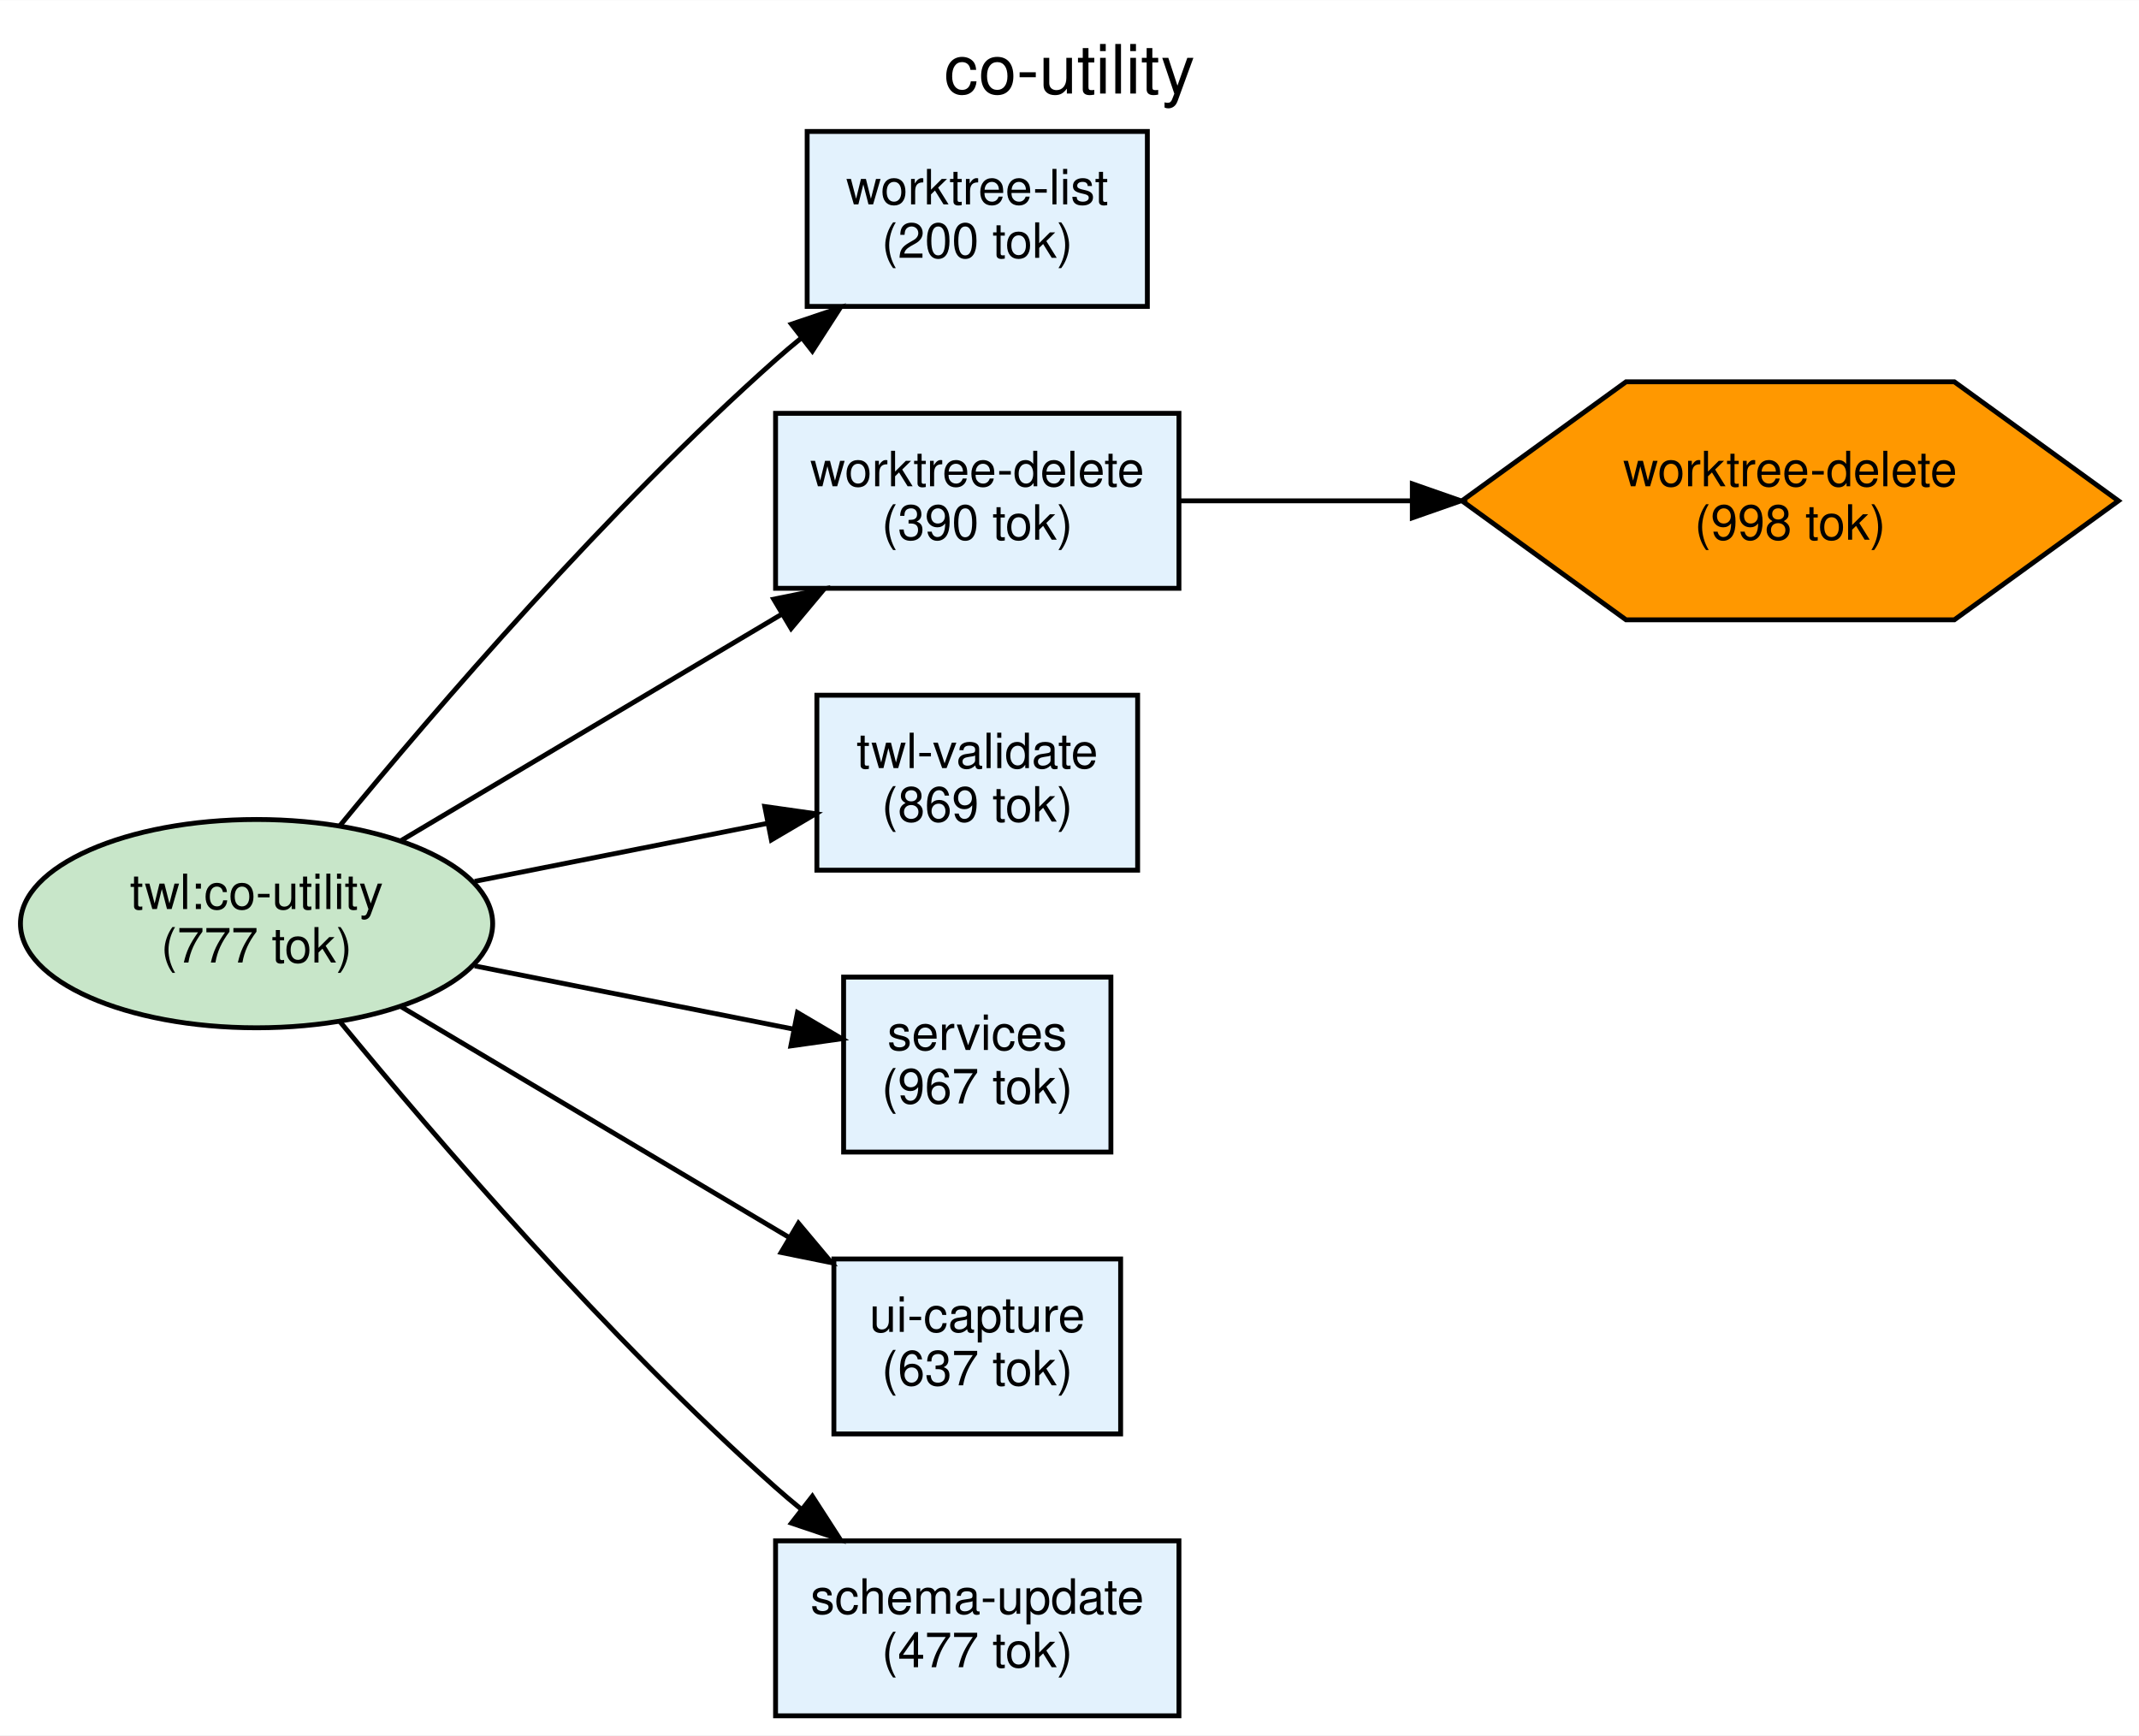
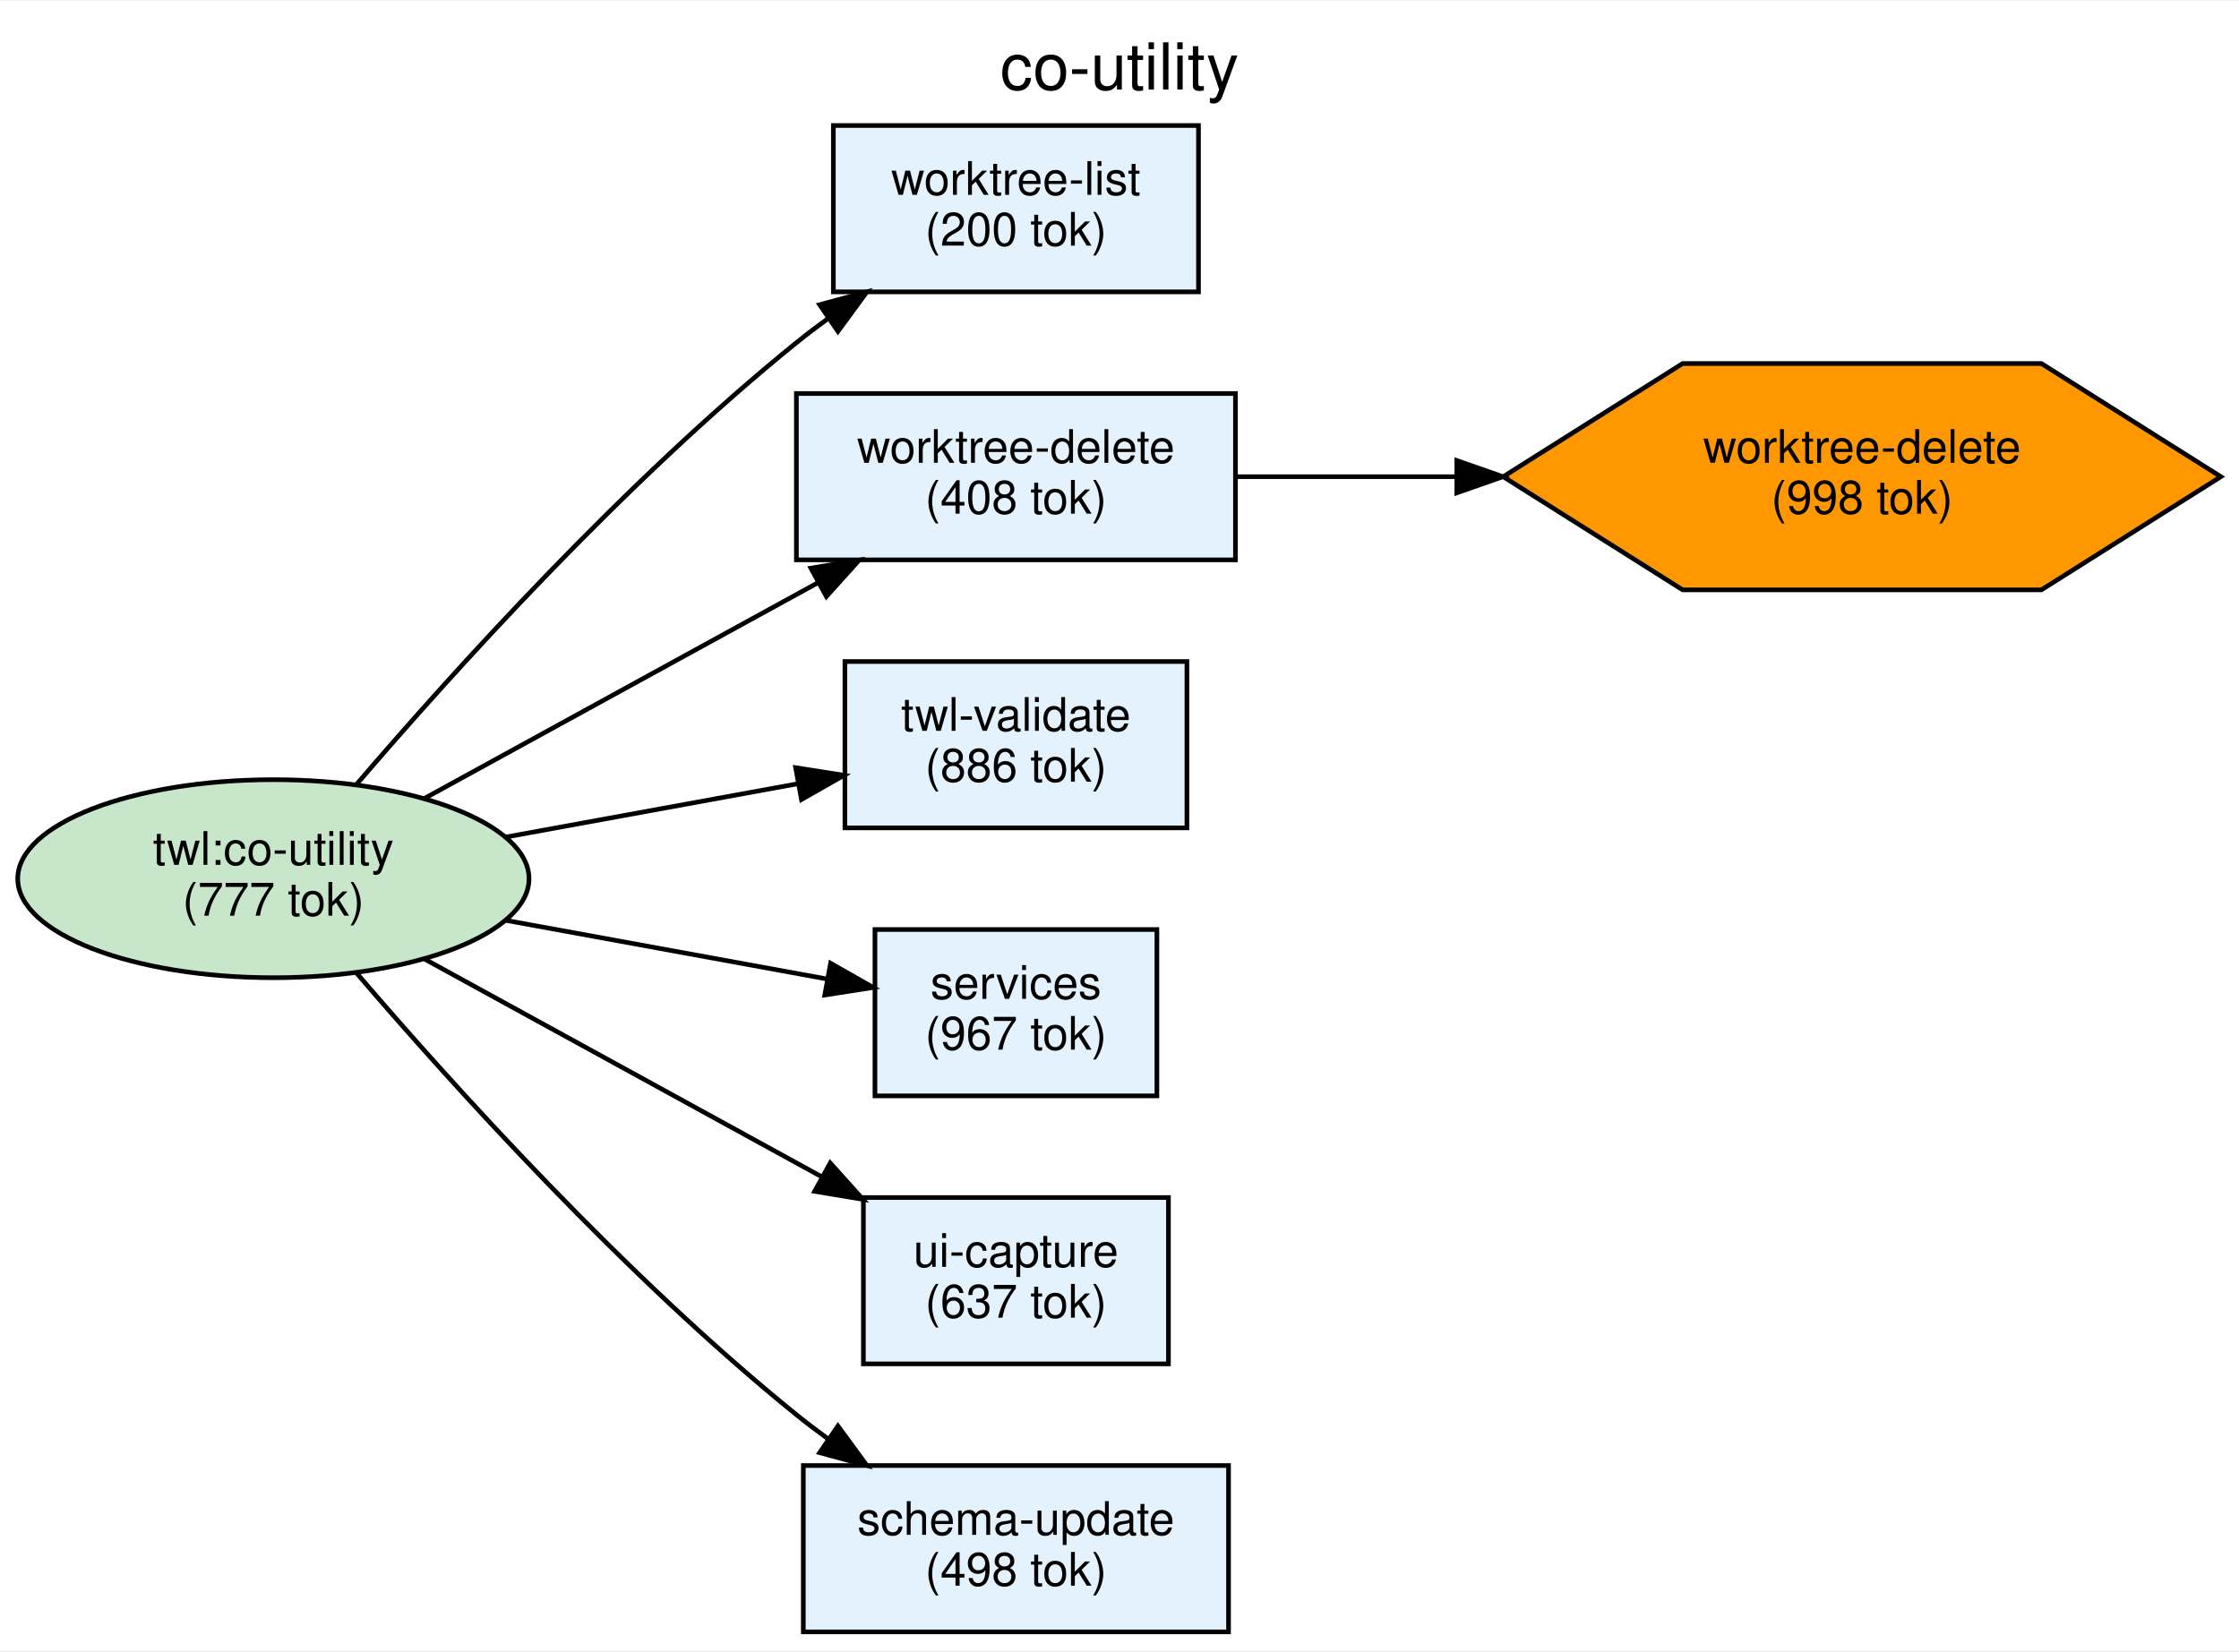
- <svg xmlns="http://www.w3.org/2000/svg" width="440pt" height="357pt" viewBox="0.00 0.00 440.12 357.00">
+ <svg xmlns="http://www.w3.org/2000/svg" width="484pt" height="357pt" viewBox="0.00 0.00 484.44 357.00">
  <g id="graph0" class="graph" transform="scale(1 1) rotate(0) translate(4 353)">
-     <polygon fill="white" stroke="transparent" points="-4,4 -4,-353 436.12,-353 436.12,4 -4,4" />
-     <text text-anchor="middle" x="216.06" y="-333.8" font-family="Helvetica,sans-Serif" font-size="14.00">co-utility</text>
+     <polygon fill="white" stroke="transparent" points="-4,4 -4,-353 480.44,-353 480.44,4 -4,4" />
+     <text text-anchor="middle" x="238.22" y="-333.8" font-family="Helvetica,sans-Serif" font-size="14.00">co-utility</text>
    <g id="node1" class="node">
-       <ellipse fill="#c8e6c9" stroke="black" cx="48.79" cy="-163" rx="48.58" ry="21.43" />
-       <text text-anchor="middle" x="48.79" y="-166" font-family="Helvetica,sans-Serif" font-size="10.00">twl:co-utility</text>
-       <text text-anchor="middle" x="48.79" y="-155" font-family="Helvetica,sans-Serif" font-size="10.00">(777 tok)</text>
+       <ellipse fill="#c8e6c9" stroke="black" cx="55.15" cy="-163" rx="55.31" ry="21.43" />
+       <text text-anchor="middle" x="55.15" y="-166" font-family="Helvetica,sans-Serif" font-size="10.00">twl:co-utility</text>
+       <text text-anchor="middle" x="55.15" y="-155" font-family="Helvetica,sans-Serif" font-size="10.00">(777 tok)</text>
    </g>
    <g id="node2" class="node">
-       <polygon fill="#e3f2fd" stroke="black" points="232.08,-326 162.08,-326 162.08,-290 232.08,-290 232.08,-326" />
-       <text text-anchor="middle" x="197.08" y="-311" font-family="Helvetica,sans-Serif" font-size="10.00">worktree-list</text>
-       <text text-anchor="middle" x="197.08" y="-300" font-family="Helvetica,sans-Serif" font-size="10.00">(200 tok)</text>
+       <polygon fill="#e3f2fd" stroke="black" points="255.31,-326 176.31,-326 176.31,-290 255.31,-290 255.31,-326" />
+       <text text-anchor="middle" x="215.81" y="-311" font-family="Helvetica,sans-Serif" font-size="10.00">worktree-list</text>
+       <text text-anchor="middle" x="215.81" y="-300" font-family="Helvetica,sans-Serif" font-size="10.00">(200 tok)</text>
    </g>
    <g id="edge1" class="edge">
-       <path fill="none" stroke="black" d="M65.86,-183.06C85.66,-207.17 120.94,-248.22 155.58,-279 157.26,-280.49 159.02,-281.98 160.82,-283.45" />
-       <polygon fill="black" stroke="black" points="158.85,-286.35 168.89,-289.73 163.15,-280.83 158.85,-286.35" />
+       <path fill="none" stroke="black" d="M73.08,-183.34C93.97,-207.73 131.28,-249.06 168.31,-279 170.53,-280.79 172.87,-282.57 175.26,-284.3" />
+       <polygon fill="black" stroke="black" points="173.34,-287.22 183.56,-289.99 177.3,-281.45 173.34,-287.22" />
    </g>
    <g id="node3" class="node">
-       <polygon fill="#e3f2fd" stroke="black" points="230.08,-210 164.08,-210 164.08,-174 230.08,-174 230.08,-210" />
-       <text text-anchor="middle" x="197.08" y="-195" font-family="Helvetica,sans-Serif" font-size="10.00">twl-validate</text>
-       <text text-anchor="middle" x="197.08" y="-184" font-family="Helvetica,sans-Serif" font-size="10.00">(869 tok)</text>
+       <polygon fill="#e3f2fd" stroke="black" points="252.81,-210 178.81,-210 178.81,-174 252.81,-174 252.81,-210" />
+       <text text-anchor="middle" x="215.81" y="-195" font-family="Helvetica,sans-Serif" font-size="10.00">twl-validate</text>
+       <text text-anchor="middle" x="215.81" y="-184" font-family="Helvetica,sans-Serif" font-size="10.00">(886 tok)</text>
    </g>
    <g id="edge3" class="edge">
-       <path fill="none" stroke="black" d="M93.68,-171.7C112.8,-175.49 135.11,-179.91 154.02,-183.66" />
-       <polygon fill="black" stroke="black" points="153.36,-187.1 163.85,-185.61 154.72,-180.23 153.36,-187.1" />
+       <path fill="none" stroke="black" d="M105.48,-172.02C125.62,-175.7 148.79,-179.93 168.6,-183.55" />
+       <polygon fill="black" stroke="black" points="168.15,-187.03 178.62,-185.38 169.41,-180.14 168.15,-187.03" />
    </g>
    <g id="node4" class="node">
-       <polygon fill="#e3f2fd" stroke="black" points="224.58,-152 169.58,-152 169.58,-116 224.58,-116 224.58,-152" />
-       <text text-anchor="middle" x="197.08" y="-137" font-family="Helvetica,sans-Serif" font-size="10.00">services</text>
-       <text text-anchor="middle" x="197.08" y="-126" font-family="Helvetica,sans-Serif" font-size="10.00">(967 tok)</text>
+       <polygon fill="#e3f2fd" stroke="black" points="246.31,-152 185.31,-152 185.31,-116 246.31,-116 246.31,-152" />
+       <text text-anchor="middle" x="215.81" y="-137" font-family="Helvetica,sans-Serif" font-size="10.00">services</text>
+       <text text-anchor="middle" x="215.81" y="-126" font-family="Helvetica,sans-Serif" font-size="10.00">(967 tok)</text>
    </g>
    <g id="edge4" class="edge">
-       <path fill="none" stroke="black" d="M93.68,-154.3C114.61,-150.15 139.36,-145.24 159.29,-141.29" />
-       <polygon fill="black" stroke="black" points="160.09,-144.7 169.22,-139.32 158.73,-137.84 160.09,-144.7" />
+       <path fill="none" stroke="black" d="M105.48,-153.98C127.84,-149.9 153.93,-145.13 175.01,-141.28" />
+       <polygon fill="black" stroke="black" points="175.71,-144.7 184.92,-139.46 174.45,-137.82 175.71,-144.7" />
    </g>
    <g id="node5" class="node">
-       <polygon fill="#e3f2fd" stroke="black" points="226.58,-94 167.58,-94 167.58,-58 226.58,-58 226.58,-94" />
-       <text text-anchor="middle" x="197.08" y="-79" font-family="Helvetica,sans-Serif" font-size="10.00">ui-capture</text>
-       <text text-anchor="middle" x="197.08" y="-68" font-family="Helvetica,sans-Serif" font-size="10.00">(637 tok)</text>
+       <polygon fill="#e3f2fd" stroke="black" points="248.81,-94 182.81,-94 182.81,-58 248.81,-58 248.81,-94" />
+       <text text-anchor="middle" x="215.81" y="-79" font-family="Helvetica,sans-Serif" font-size="10.00">ui-capture</text>
+       <text text-anchor="middle" x="215.81" y="-68" font-family="Helvetica,sans-Serif" font-size="10.00">(637 tok)</text>
    </g>
    <g id="edge5" class="edge">
-       <path fill="none" stroke="black" d="M78.34,-146.02C101.15,-132.45 133.32,-113.33 158.27,-98.49" />
-       <polygon fill="black" stroke="black" points="160.29,-101.36 167.1,-93.24 156.72,-95.34 160.29,-101.36" />
+       <path fill="none" stroke="black" d="M87.5,-145.81C112.25,-132.24 146.97,-113.2 173.9,-98.43" />
+       <polygon fill="black" stroke="black" points="175.63,-101.48 182.71,-93.6 172.26,-95.34 175.63,-101.48" />
    </g>
    <g id="node6" class="node">
-       <polygon fill="#e3f2fd" stroke="black" points="238.58,-268 155.58,-268 155.58,-232 238.58,-232 238.58,-268" />
-       <text text-anchor="middle" x="197.08" y="-253" font-family="Helvetica,sans-Serif" font-size="10.00">worktree-delete</text>
-       <text text-anchor="middle" x="197.08" y="-242" font-family="Helvetica,sans-Serif" font-size="10.00">(390 tok)</text>
+       <polygon fill="#e3f2fd" stroke="black" points="263.31,-268 168.31,-268 168.31,-232 263.31,-232 263.31,-268" />
+       <text text-anchor="middle" x="215.81" y="-253" font-family="Helvetica,sans-Serif" font-size="10.00">worktree-delete</text>
+       <text text-anchor="middle" x="215.81" y="-242" font-family="Helvetica,sans-Serif" font-size="10.00">(408 tok)</text>
    </g>
    <g id="edge2" class="edge">
-       <path fill="none" stroke="black" d="M78.34,-179.98C100.71,-193.28 132.07,-211.93 156.8,-226.64" />
-       <polygon fill="black" stroke="black" points="155.2,-229.76 165.58,-231.86 158.78,-223.74 155.2,-229.76" />
+       <path fill="none" stroke="black" d="M87.5,-180.19C112,-193.62 146.29,-212.43 173.11,-227.13" />
+       <polygon fill="black" stroke="black" points="171.44,-230.21 181.89,-231.95 174.8,-224.07 171.44,-230.21" />
    </g>
    <g id="node7" class="node">
-       <polygon fill="#e3f2fd" stroke="black" points="238.58,-36 155.58,-36 155.58,0 238.58,0 238.58,-36" />
-       <text text-anchor="middle" x="197.08" y="-21" font-family="Helvetica,sans-Serif" font-size="10.00">schema-update</text>
-       <text text-anchor="middle" x="197.08" y="-10" font-family="Helvetica,sans-Serif" font-size="10.00">(477 tok)</text>
+       <polygon fill="#e3f2fd" stroke="black" points="261.81,-36 169.81,-36 169.81,0 261.81,0 261.81,-36" />
+       <text text-anchor="middle" x="215.81" y="-21" font-family="Helvetica,sans-Serif" font-size="10.00">schema-update</text>
+       <text text-anchor="middle" x="215.81" y="-10" font-family="Helvetica,sans-Serif" font-size="10.00">(498 tok)</text>
    </g>
    <g id="edge6" class="edge">
-       <path fill="none" stroke="black" d="M65.86,-142.94C85.66,-118.83 120.94,-77.78 155.58,-47 157.26,-45.51 159.02,-44.02 160.82,-42.55" />
-       <polygon fill="black" stroke="black" points="163.15,-45.17 168.89,-36.27 158.85,-39.65 163.15,-45.17" />
+       <path fill="none" stroke="black" d="M73.08,-142.66C93.97,-118.27 131.28,-76.94 168.31,-47 170.53,-45.21 172.87,-43.43 175.26,-41.7" />
+       <polygon fill="black" stroke="black" points="177.3,-44.55 183.56,-36.01 173.34,-38.78 177.3,-44.55" />
    </g>
    <g id="node8" class="node">
-       <polygon fill="#ff9800" stroke="black" points="431.89,-250 398.12,-274.49 330.58,-274.49 296.81,-250 330.58,-225.51 398.12,-225.51 431.89,-250" />
-       <text text-anchor="middle" x="364.35" y="-253" font-family="Helvetica,sans-Serif" font-size="10.00">worktree-delete</text>
-       <text text-anchor="middle" x="364.35" y="-242" font-family="Helvetica,sans-Serif" font-size="10.00">(998 tok)</text>
+       <polygon fill="#ff9800" stroke="black" points="476.51,-250 437.69,-274.49 360.06,-274.49 321.24,-250 360.06,-225.51 437.69,-225.51 476.51,-250" />
+       <text text-anchor="middle" x="398.88" y="-253" font-family="Helvetica,sans-Serif" font-size="10.00">worktree-delete</text>
+       <text text-anchor="middle" x="398.88" y="-242" font-family="Helvetica,sans-Serif" font-size="10.00">(998 tok)</text>
    </g>
    <g id="edge7" class="edge">
-       <path fill="none" stroke="black" d="M238.93,-250C253.34,-250 270.05,-250 286.45,-250" />
-       <polygon fill="black" stroke="black" points="286.6,-253.5 296.6,-250 286.6,-246.5 286.6,-253.5" />
+       <path fill="none" stroke="black" d="M263.44,-250C278.02,-250 294.6,-250 311.02,-250" />
+       <polygon fill="black" stroke="black" points="311.2,-253.5 321.2,-250 311.2,-246.5 311.2,-253.5" />
    </g>
  </g>
</svg>
